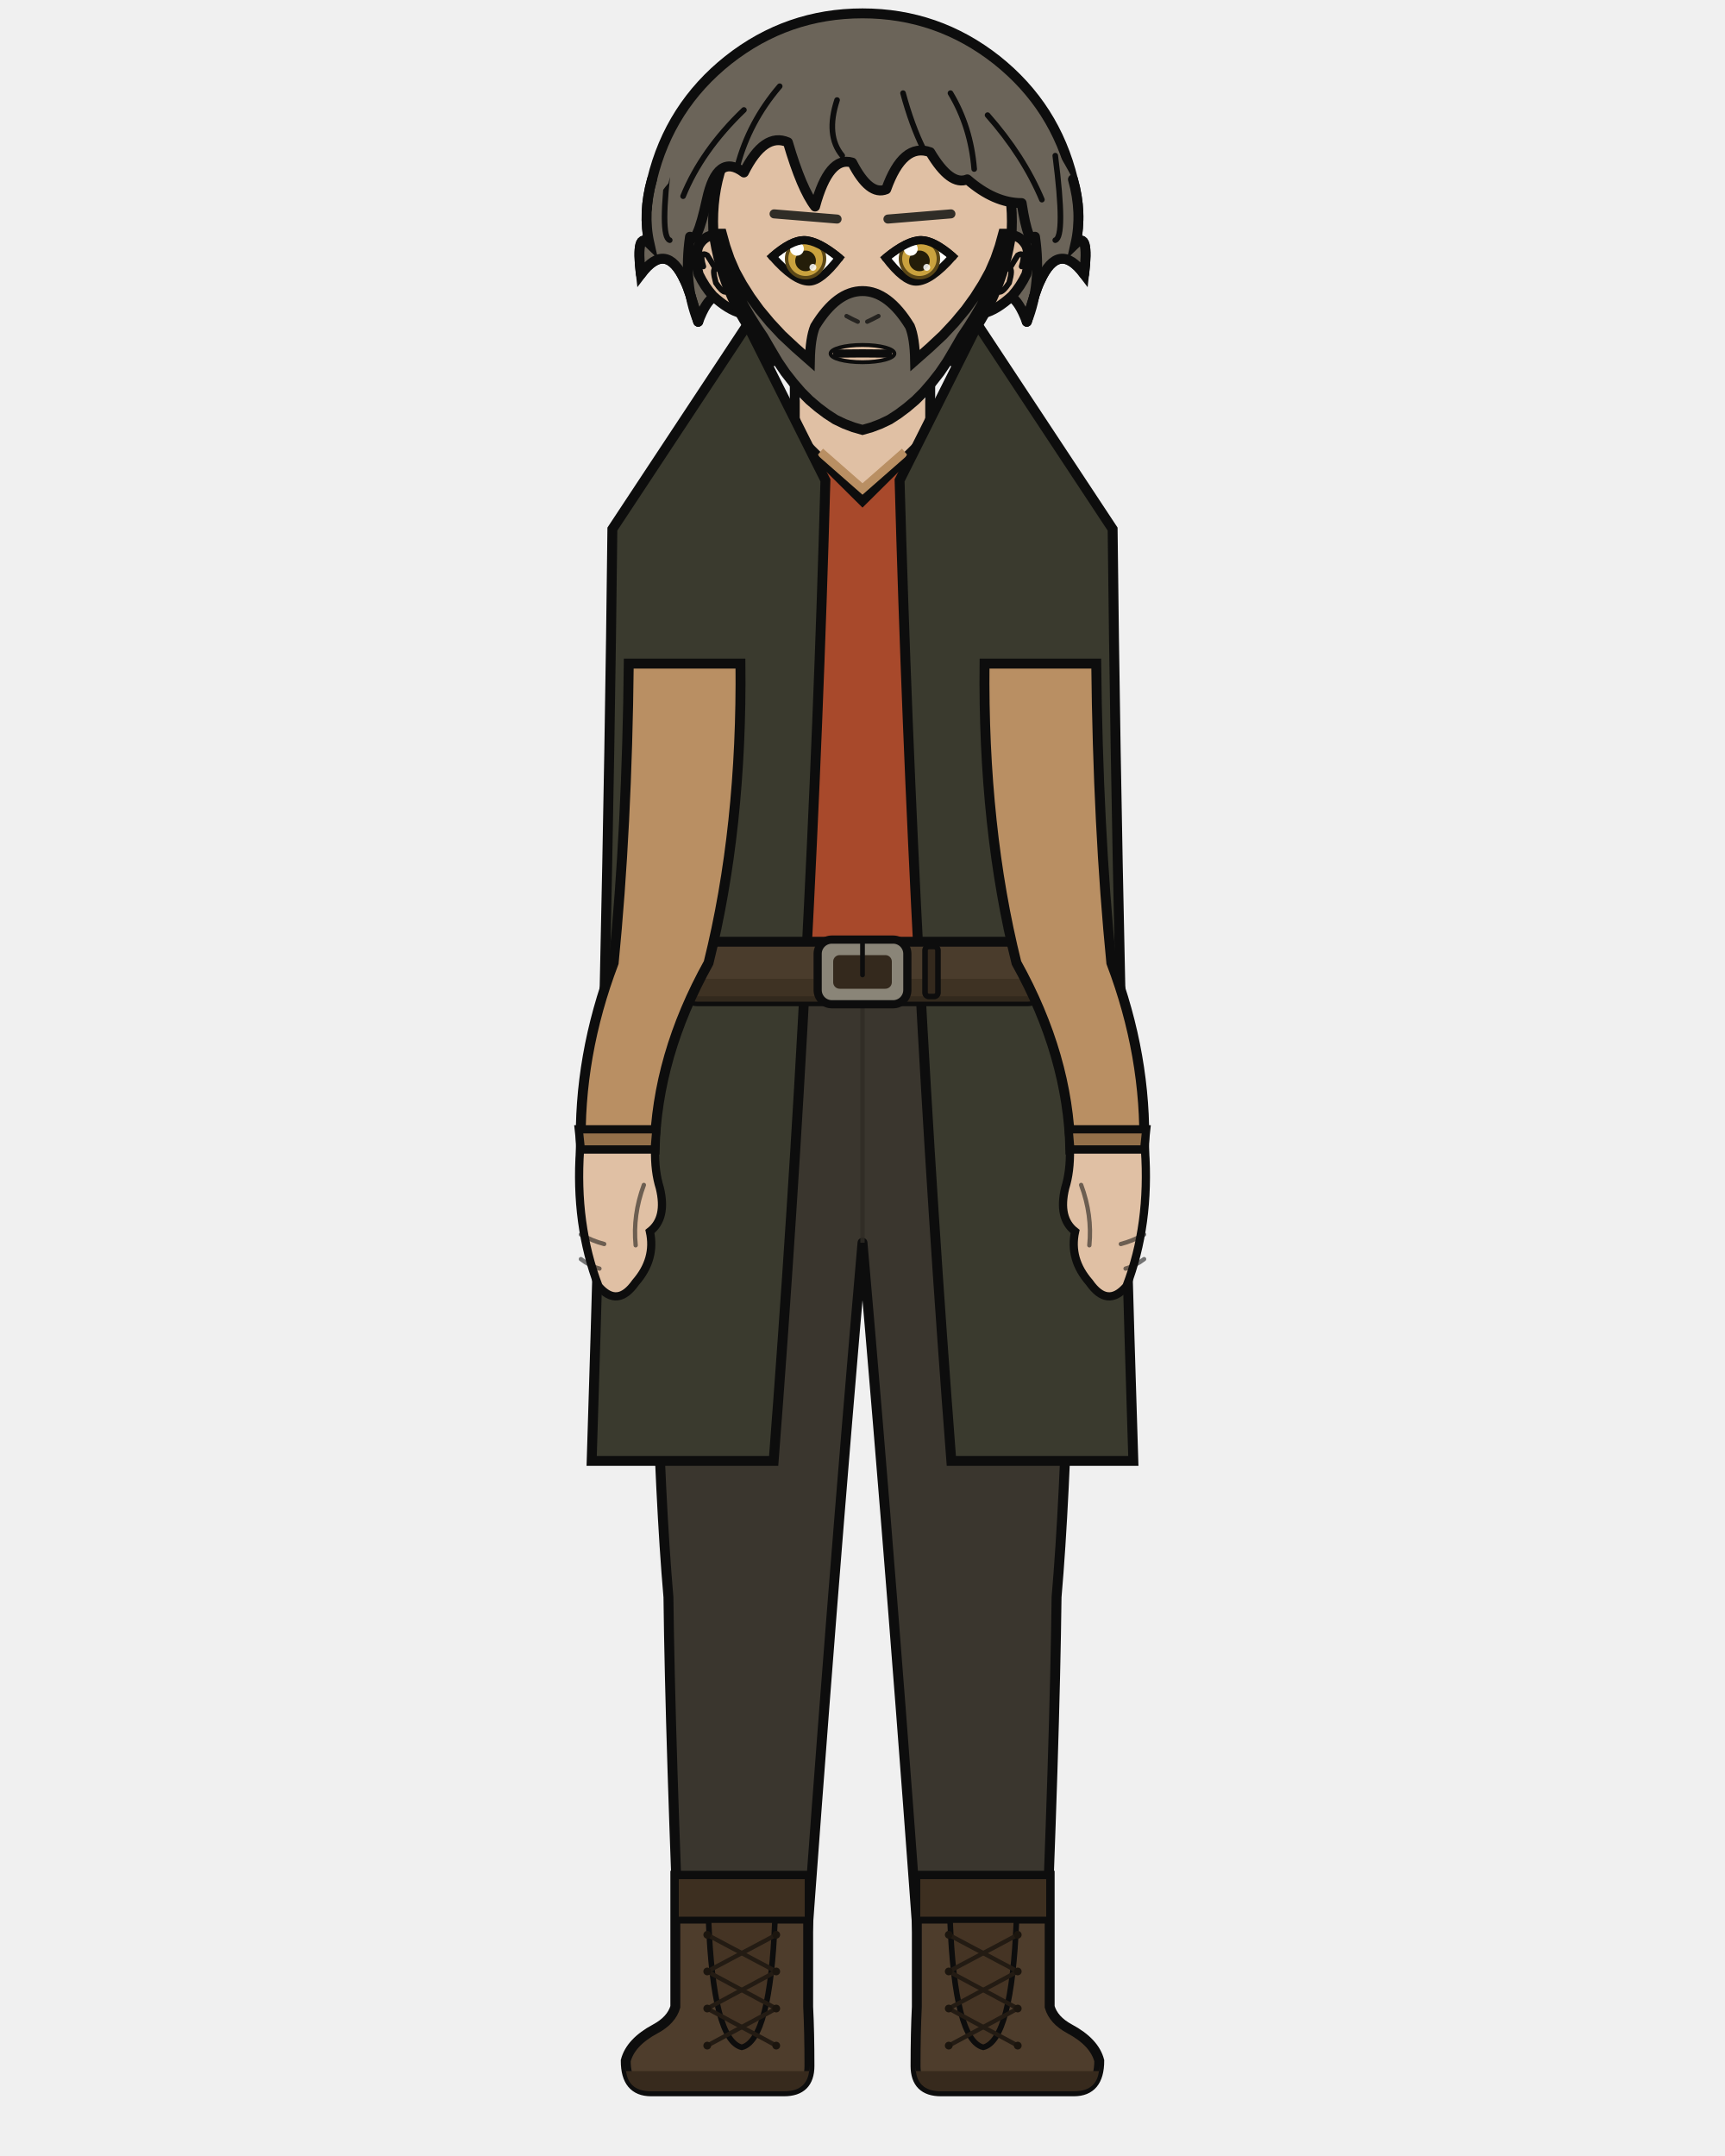
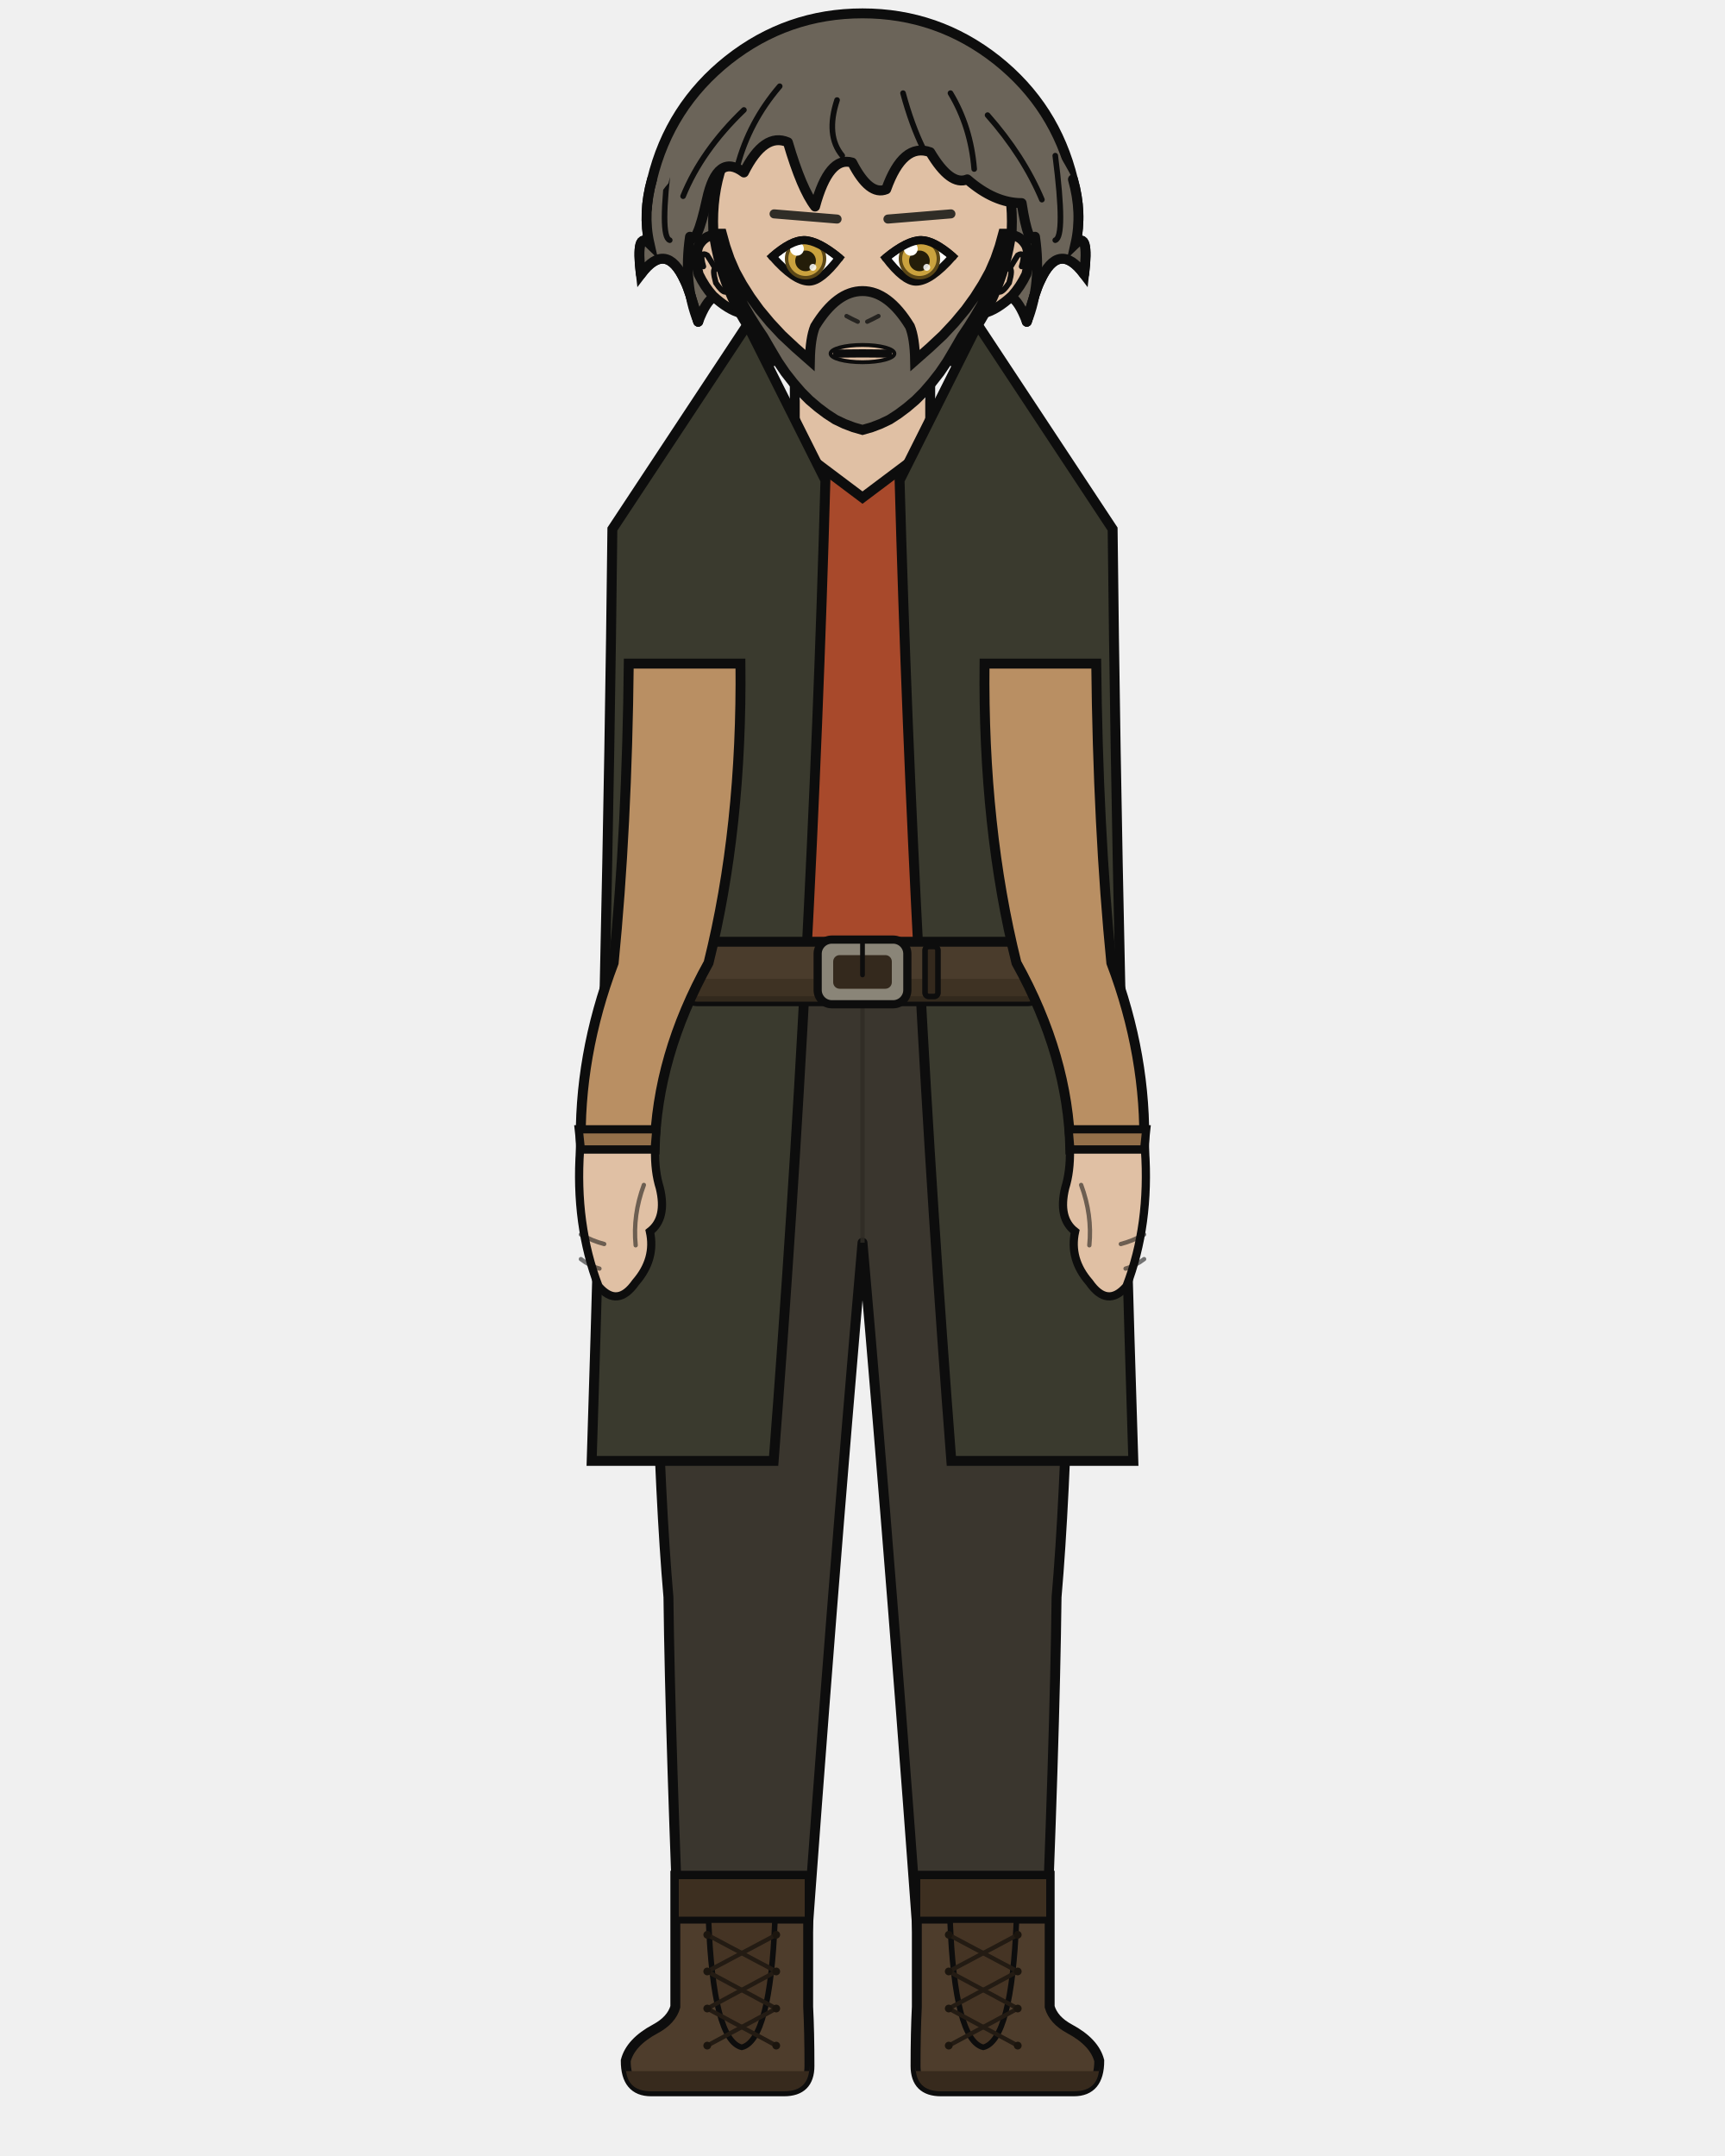
<svg xmlns="http://www.w3.org/2000/svg" width="400" height="500" viewBox="0 0 400 500">
  <defs>
    <clipPath id="hair-front">
      <path d="M 161.9 74.6 Q 158.4 65.9 160.0 54.9 Q 161.5 57.3 163.9 46.3 Q 166.3 35.3 172.5 40.0 Q 177.2 30.6 182.7 33.0 Q 185.9 43.9 189.0 47.9 Q 192.2 36.1 197.6 37.7 Q 201.6 45.5 205.5 43.9 Q 209.4 33.0 215.7 35.3 Q 220.4 43.2 224.3 41.6 Q 230.6 47.1 236.9 47.1 Q 238.5 57.3 240.0 54.9 Q 241.6 65.9 238.1 74.6 Q 240.0 67.5 241.2 65.1 Q 245.5 55.7 251.4 63.6 Q 252.6 53.4 249.4 56.5 Q 251.0 49.4 248.8 41.6 Q 241.3 26.9 228.6 17.0 Q 216.0 7.1 200.0 7.1 Q 184.0 7.1 171.4 17.0 Q 158.7 26.9 155.0 42.5 Q 149.0 49.4 150.6 56.5 Q 147.4 53.4 148.6 63.6 Q 154.5 55.7 158.8 65.1 Q 160.0 67.5 161.9 74.6 Z" />
    </clipPath>
  </defs>
  <path d="M 151.2 41.6 Q 155.3 24.7 168.9 13.9 Q 182.6 3.1 200.0 3.1 Q 217.4 3.1 231.1 13.9 Q 244.7 24.7 248.8 41.6 Q 251.0 49.4 249.4 56.5 Q 252.6 53.4 251.4 63.6 Q 245.5 55.7 241.2 65.1 Q 240.0 67.5 238.1 74.6 Q 234.5 65.1 230.6 70.6 Q 226.7 73.0 221.2 84.0 Q 211.8 73.0 200.0 75.3 Q 188.2 73.0 178.8 84.0 Q 173.3 73.0 169.4 70.6 Q 165.5 65.1 161.9 74.6 Q 160.0 67.5 158.8 65.1 Q 154.5 55.7 148.6 63.6 Q 147.4 53.4 150.6 56.5 Q 149.0 49.4 151.2 41.6 Z" fill="#6b6459" />
  <path d="M 151.2 41.6 Q 155.3 24.7 168.9 13.9 Q 182.6 3.1 200.0 3.1 Q 217.4 3.1 231.1 13.9 Q 244.7 24.7 248.8 41.6 Q 251.0 49.4 249.4 56.5 Q 252.6 53.4 251.4 63.6 Q 245.5 55.7 241.2 65.1 Q 240.0 67.5 238.1 74.6 Q 234.5 65.1 230.6 70.6 Q 226.7 73.0 221.2 84.0 Q 211.8 73.0 200.0 75.3 Q 188.2 73.0 178.8 84.0 Q 173.3 73.0 169.4 70.6 Q 165.5 65.1 161.9 74.6 Q 160.0 67.5 158.8 65.1 Q 154.5 55.7 148.6 63.6 Q 147.4 53.4 150.6 56.5 Q 149.0 49.4 151.2 41.6 Z" fill="none" stroke="#0d0d0d" stroke-width="2.3" stroke-linecap="round" stroke-linejoin="round" />
  <rect x="184.3" y="86.7" width="31.4" height="34.1" rx="11.0" fill="#e0c0a4" />
  <line x1="184.3" y1="86.7" x2="184.3" y2="120.9" stroke="#0d0d0d" stroke-width="2.3" />
  <line x1="215.7" y1="86.7" x2="215.7" y2="120.9" stroke="#0d0d0d" stroke-width="2.3" />
  <path d="M 151.2 225.3 L 248.8 225.3 Q 248.8 326.9 245.0 370.4 Q 244.6 403.7 242.0 465.4 L 214.0 465.4 Q 207.2 370.4 200.0 288.2 Q 192.8 370.4 186.0 465.4 L 158.0 465.4 Q 155.4 403.7 155.0 370.4 Q 151.2 326.9 151.2 225.3 Z" fill="#3a362e" stroke="#0d0d0d" stroke-width="2.3" stroke-linejoin="round" />
  <line x1="200.0" y1="232.9" x2="200.0" y2="288.2" stroke="#2e2b24" stroke-width="1.0" opacity="0.8" />
  <path d="M 153.3 235.4 Q 163.7 254.3 174.1 279.4" fill="none" stroke="#2e2b24" stroke-width="1.0" opacity="0.8" />
  <path d="M 246.7 235.4 Q 236.3 254.3 225.9 279.4" fill="none" stroke="#2e2b24" stroke-width="1.0" opacity="0.8" />
  <path d="M 187.4 435.0 L 187.4 465.4 Q 187.7 471.3 187.7 479.1 Q 187.7 485.0 181.8 485.0 L 151.0 485.0 Q 145.1 485.0 145.1 477.9 Q 146.2 473.6 152.0 470.5 Q 155.7 468.5 156.6 465.4 L 156.6 435.0 Z" fill="#4e3d2c" stroke="#0d0d0d" stroke-width="2.3" />
  <path d="M 187.7 480.3 L 145.1 480.3 L 145.1 479.1 Q 145.1 485.0 151.0 485.0 L 181.8 485.0 Q 187.7 485.0 187.7 479.1 Z" fill="#372a1d" />
  <rect x="156.6" y="435.0" width="30.8" height="10.3" fill="#3d2f20" stroke="#0d0d0d" stroke-width="1.6" />
  <path d="M 164.3 445.3 L 179.7 445.3 Q 178.6 473.2 172.0 474.8 Q 165.4 473.2 164.3 445.3 Z" fill="#453424" stroke="#0d0d0d" stroke-width="1.3" />
  <line x1="180.0" y1="448.7" x2="164.0" y2="457.2" stroke="#231b13" stroke-width="1.0" stroke-linecap="round" />
  <line x1="164.0" y1="448.7" x2="180.0" y2="457.2" stroke="#231b13" stroke-width="1.0" stroke-linecap="round" />
  <line x1="180.0" y1="457.2" x2="164.0" y2="465.8" stroke="#231b13" stroke-width="1.0" stroke-linecap="round" />
  <line x1="164.0" y1="457.2" x2="180.0" y2="465.8" stroke="#231b13" stroke-width="1.0" stroke-linecap="round" />
  <line x1="180.0" y1="465.8" x2="164.0" y2="474.4" stroke="#231b13" stroke-width="1.0" stroke-linecap="round" />
  <line x1="164.0" y1="465.8" x2="180.0" y2="474.4" stroke="#231b13" stroke-width="1.0" stroke-linecap="round" />
  <circle cx="164.0" cy="448.7" r="0.9" fill="#1b150e" />
  <circle cx="180.0" cy="448.7" r="0.9" fill="#1b150e" />
  <circle cx="164.0" cy="457.2" r="0.9" fill="#1b150e" />
  <circle cx="180.0" cy="457.2" r="0.9" fill="#1b150e" />
  <circle cx="164.0" cy="465.8" r="0.9" fill="#1b150e" />
  <circle cx="180.0" cy="465.8" r="0.9" fill="#1b150e" />
  <circle cx="164.0" cy="474.4" r="0.9" fill="#1b150e" />
  <circle cx="180.0" cy="474.4" r="0.9" fill="#1b150e" />
  <path d="M 212.6 435.0 L 212.6 465.4 Q 212.3 471.3 212.3 479.1 Q 212.3 485.0 218.2 485.0 L 249.0 485.0 Q 254.9 485.0 254.9 477.9 Q 253.8 473.6 248.0 470.5 Q 244.3 468.5 243.4 465.4 L 243.4 435.0 Z" fill="#4e3d2c" stroke="#0d0d0d" stroke-width="2.3" />
  <path d="M 212.3 480.3 L 254.9 480.3 L 254.9 479.1 Q 254.9 485.0 249.0 485.0 L 218.2 485.0 Q 212.3 485.0 212.3 479.1 Z" fill="#372a1d" />
  <rect x="212.6" y="435.0" width="30.8" height="10.3" fill="#3d2f20" stroke="#0d0d0d" stroke-width="1.6" />
  <path d="M 220.3 445.3 L 235.7 445.3 Q 234.6 473.2 228.0 474.8 Q 221.4 473.2 220.3 445.3 Z" fill="#453424" stroke="#0d0d0d" stroke-width="1.3" />
  <line x1="236.0" y1="448.7" x2="220.0" y2="457.2" stroke="#231b13" stroke-width="1.0" stroke-linecap="round" />
  <line x1="220.0" y1="448.7" x2="236.0" y2="457.2" stroke="#231b13" stroke-width="1.0" stroke-linecap="round" />
  <line x1="236.0" y1="457.2" x2="220.0" y2="465.8" stroke="#231b13" stroke-width="1.0" stroke-linecap="round" />
  <line x1="220.0" y1="457.2" x2="236.0" y2="465.8" stroke="#231b13" stroke-width="1.0" stroke-linecap="round" />
  <line x1="236.0" y1="465.8" x2="220.0" y2="474.4" stroke="#231b13" stroke-width="1.0" stroke-linecap="round" />
  <line x1="220.0" y1="465.8" x2="236.0" y2="474.4" stroke="#231b13" stroke-width="1.0" stroke-linecap="round" />
  <circle cx="220.0" cy="448.7" r="0.9" fill="#1b150e" />
  <circle cx="236.0" cy="448.7" r="0.9" fill="#1b150e" />
  <circle cx="220.0" cy="457.2" r="0.9" fill="#1b150e" />
  <circle cx="236.0" cy="457.2" r="0.9" fill="#1b150e" />
  <circle cx="220.0" cy="465.8" r="0.9" fill="#1b150e" />
  <circle cx="236.0" cy="465.8" r="0.9" fill="#1b150e" />
  <circle cx="220.0" cy="474.4" r="0.9" fill="#1b150e" />
  <circle cx="236.0" cy="474.4" r="0.9" fill="#1b150e" />
-   <path d="M 187.4 103.6 Q 171.6 121.4 143.3 132.3 Q 143.3 153.9 157.5 153.9 Q 157.5 192.0 160.3 223.3 Q 159.9 224.4 159.9 225.3 L 240.1 225.3 Q 240.1 224.4 239.7 223.3 Q 242.5 192.0 242.5 153.9 Q 256.7 153.9 256.7 132.3 Q 235.2 112.2 212.6 103.6 L 200.0 116.1 Z" fill="#a8492b" stroke="#0d0d0d" stroke-width="2.3" />
-   <path d="M 190.2 104.8 L 200.0 113.4 L 209.8 104.8" fill="none" stroke="#b98f63" stroke-width="2.0" />
+   <path d="M 180.8 101.2 Q 171.6 121.4 143.3 132.3 Q 143.3 153.9 157.5 153.9 Q 157.5 192.0 160.3 223.3 Q 159.9 224.4 159.9 225.3 L 240.1 225.3 Q 240.1 224.4 239.7 223.3 Q 242.5 192.0 242.5 153.9 Q 256.7 153.9 256.7 132.3 Q 235.2 112.2 219.2 101.2 L 215.7 101.2 L 215.7 103.6 L 200.0 115.4 L 184.3 103.6 L 184.3 101.2 Z" fill="#a8492b" stroke="#0d0d0d" stroke-width="2.3" />
  <path d="M 191.4 111.4 L 173.3 75.3 L 142.0 122.7 Q 140.9 223.3 137.2 338.8 L 179.4 338.8 Q 188.3 223.3 191.4 111.4 Z" fill="#3a3a2e" stroke="#0d0d0d" stroke-width="2.3" />
  <path d="M 208.6 111.4 L 226.7 75.3 L 258.0 122.7 Q 259.1 223.3 262.8 338.8 L 220.6 338.8 Q 211.7 223.3 208.6 111.4 Z" fill="#3a3a2e" stroke="#0d0d0d" stroke-width="2.3" />
  <rect x="159.1" y="218.4" width="81.8" height="13.8" rx="2.5" fill="#4a3c2c" stroke="#0d0d0d" stroke-width="2.3" />
  <rect x="159.1" y="227.0" width="81.8" height="5.3" rx="2.5" fill="#3b2f21" opacity="0.8" />
  <rect x="189.6" y="217.9" width="20.8" height="15.0" rx="3.3" fill="#8a8578" stroke="#0d0d0d" stroke-width="1.9" />
  <rect x="193.2" y="221.5" width="13.6" height="7.8" rx="1.5" fill="#34291d" />
  <line x1="200.0" y1="217.9" x2="200.0" y2="226.1" stroke="#0d0d0d" stroke-width="1.1" stroke-linecap="round" />
  <rect x="214.5" y="219.5" width="3.0" height="11.6" rx="0.9" fill="#34291d" stroke="#0d0d0d" stroke-width="1.3" />
  <path d="M 171.7 153.9 L 145.8 153.9 Q 145.4 192.0 142.3 223.3 Q 134.1 244.9 134.7 266.6 L 151.8 266.6 Q 152.3 244.9 164.3 223.3 Q 172.1 192.0 171.7 153.9 Z" fill="#b98f63" stroke="#0d0d0d" stroke-width="2.3" />
  <path d="M 134.2 261.9 L 152.2 261.9 L 151.8 266.6 L 134.7 266.6 Z" fill="#94704a" stroke="#0d0d0d" stroke-width="1.9" />
  <path d="M 134.5 266.6 Q 133.3 284.0 138.8 298.3 Q 143.2 303.4 147.4 297.4 Q 152.1 292.0 150.7 285.6 Q 154.7 282.5 153.0 275.5 Q 151.8 271.7 151.9 266.6 Z" fill="#e0c0a4" stroke="#0d0d0d" stroke-width="1.9" />
  <path d="M 149.3 274.8 Q 146.7 281.8 147.4 288.8" fill="none" stroke="#0d0d0d" stroke-width="1.0" opacity="0.55" stroke-linecap="round" />
  <path d="M 134.7 286.3 Q 137.4 287.8 140.1 288.5" fill="none" stroke="#0d0d0d" stroke-width="1.0" opacity="0.55" stroke-linecap="round" />
  <path d="M 134.7 292.0 Q 136.8 293.6 139.0 294.2" fill="none" stroke="#0d0d0d" stroke-width="1.0" opacity="0.55" stroke-linecap="round" />
  <path d="M 228.3 153.9 L 254.2 153.9 Q 254.6 192.0 257.7 223.3 Q 265.9 244.9 265.3 266.6 L 248.2 266.6 Q 247.7 244.9 235.7 223.3 Q 227.9 192.0 228.3 153.9 Z" fill="#b98f63" stroke="#0d0d0d" stroke-width="2.3" />
  <path d="M 247.8 261.9 L 265.8 261.9 L 265.3 266.6 L 248.2 266.6 Z" fill="#94704a" stroke="#0d0d0d" stroke-width="1.9" />
  <path d="M 265.5 266.6 Q 266.7 284.0 261.2 298.3 Q 256.8 303.4 252.6 297.4 Q 247.9 292.0 249.3 285.6 Q 245.3 282.5 247.0 275.5 Q 248.2 271.7 248.1 266.6 Z" fill="#e0c0a4" stroke="#0d0d0d" stroke-width="1.9" />
  <path d="M 250.7 274.8 Q 253.3 281.8 252.6 288.8" fill="none" stroke="#0d0d0d" stroke-width="1.0" opacity="0.55" stroke-linecap="round" />
  <path d="M 265.3 286.3 Q 262.6 287.8 259.9 288.5" fill="none" stroke="#0d0d0d" stroke-width="1.0" opacity="0.55" stroke-linecap="round" />
  <path d="M 265.3 292.0 Q 263.2 293.6 261.0 294.2" fill="none" stroke="#0d0d0d" stroke-width="1.0" opacity="0.55" stroke-linecap="round" />
  <path d="M 165.6 54.5 Q 163.3 54.7 162.0 57.0 Q 161.0 59.5 162.0 63.6 Q 163.4 66.5 165.3 68.6 Q 168.9 71.9 171.8 72.6 Z" fill="#e0c0a4" />
  <path d="M 165.6 54.5 Q 163.3 54.7 162.0 57.0 Q 161.0 59.5 162.0 63.6 Q 163.4 66.5 165.3 68.6 Q 168.9 71.9 171.8 72.6" fill="none" stroke="#0d0d0d" stroke-width="2.3" stroke-linecap="round" />
  <path d="M 163.1 61.8 Q 162.5 59.8 162.8 59.1 Q 163.2 58.7 164.0 59.2 Q 164.9 60.6 165.9 62.3 Q 165.1 62.3 166.0 65.6 Q 167.4 67.7 168.2 67.7" fill="none" stroke="#0d0d0d" stroke-width="1.3" stroke-linecap="round" />
  <path d="M 234.4 54.5 Q 236.7 54.7 238.0 57.0 Q 239.0 59.5 238.0 63.6 Q 236.6 66.5 234.7 68.6 Q 231.1 71.9 228.2 72.6 Z" fill="#e0c0a4" />
  <path d="M 234.4 54.5 Q 236.7 54.7 238.0 57.0 Q 239.0 59.5 238.0 63.6 Q 236.6 66.5 234.7 68.6 Q 231.1 71.9 228.2 72.6" fill="none" stroke="#0d0d0d" stroke-width="2.3" stroke-linecap="round" />
  <path d="M 236.9 61.8 Q 237.5 59.8 237.2 59.1 Q 236.8 58.7 236.0 59.2 Q 235.1 60.6 234.1 62.3 Q 234.9 62.3 234.0 65.6 Q 232.6 67.7 231.8 67.7" fill="none" stroke="#0d0d0d" stroke-width="1.3" stroke-linecap="round" />
  <path d="M 200.0 14.1 Q 214.6 14.1 225.0 25.6 Q 235.3 37.1 234.6 53.4 Q 232.4 70.1 221.5 82.2 Q 211.7 94.6 200.0 94.6 Q 188.3 94.6 178.5 82.2 Q 167.6 70.1 165.4 53.4 Q 164.7 37.1 175.0 25.6 Q 185.4 14.1 200.0 14.1 Z" fill="#e0c0a4" />
  <path d="M 178.5 82.2 Q 167.6 70.1 165.4 53.4 Q 164.7 37.1 175.0 25.6 Q 185.4 14.1 200.0 14.1 Q 214.6 14.1 225.0 25.6 Q 235.3 37.1 234.6 53.4 Q 232.4 70.1 221.5 82.2" fill="none" stroke="#0d0d0d" stroke-width="2.3" stroke-linecap="round" />
  <path d="M 221.5 82.2 Q 211.7 94.6 200.0 94.6 Q 188.3 94.6 178.5 82.2" fill="none" stroke="#0d0d0d" stroke-width="1.4" stroke-linecap="round" />
  <path d="M 165.9 54.2 L 166.4 56.5 L 167.1 58.9 L 168.0 61.3 L 168.9 63.7 L 170.0 66.1 L 171.2 68.5 L 172.5 70.9 L 173.9 73.3 L 175.4 75.7 L 177.0 78.1 L 177.0 78.1 L 178.8 81.2 L 180.4 83.9 L 182.1 86.4 L 183.9 88.7 L 185.8 90.9 L 187.7 92.8 L 189.7 94.5 L 191.7 96.0 L 193.7 97.3 L 195.8 98.3 L 197.9 99.1 L 200.0 99.7 L 202.1 99.1 L 204.2 98.3 L 206.3 97.3 L 208.3 96.0 L 210.3 94.5 L 212.3 92.8 L 214.2 90.9 L 216.1 88.7 L 217.9 86.4 L 219.6 83.9 L 221.2 81.2 L 223.0 78.1 L 224.6 75.7 L 226.1 73.3 L 227.5 70.9 L 228.8 68.5 L 230.0 66.1 L 231.1 63.7 L 232.0 61.3 L 232.9 58.9 L 233.6 56.5 L 234.1 54.2 L 232.6 54.2 L 231.8 57.1 L 230.8 60.0 L 229.5 63.0 L 227.9 65.9 L 226.0 68.9 L 223.9 71.8 L 221.4 74.8 L 218.7 77.7 L 215.6 80.6 L 212.2 83.6 Q 212.1 78.4 211.0 75.7 Q 206.0 67.5 200.0 67.5 Q 194.0 67.5 189.0 75.7 Q 187.9 78.4 187.8 83.6 L 184.4 80.6 L 181.3 77.7 L 178.6 74.8 L 176.1 71.8 L 174.0 68.9 L 172.1 65.9 L 170.5 63.0 L 169.2 60.0 L 168.2 57.1 L 167.4 54.2 Z" fill="#6b6459" stroke="#0d0d0d" stroke-width="2.3" />
  <ellipse cx="200.0" cy="82.0" rx="7.4" ry="2.0" fill="#e0c0a4" stroke="#0d0d0d" stroke-width="0.9" />
  <line x1="194.1" y1="50.8" x2="179.5" y2="49.6" stroke="#302d27" stroke-width="2.1" stroke-linecap="round" />
  <defs>
    <clipPath id="eye-l">
      <path d="M 194.6 59.8 Q 189.6 55.7 186.4 55.7 Q 183.5 55.7 179.1 59.5 Q 184.2 65.3 187.6 65.3 Q 190.4 65.3 194.6 59.8 Z" />
    </clipPath>
  </defs>
  <path d="M 194.6 59.8 Q 189.6 55.7 186.4 55.7 Q 183.5 55.7 179.1 59.5 Q 184.2 65.3 187.6 65.3 Q 190.4 65.3 194.6 59.8 Z" fill="white" stroke="#0d0d0d" stroke-width="1.9" />
  <g clip-path="url(#eye-l)">
    <circle cx="186.8" cy="60.0" r="4.8" fill="#5b4717" />
    <circle cx="186.8" cy="60.0" r="4.0" fill="#caa23e" />
    <circle cx="186.8" cy="60.5" r="2.4" fill="#241d09" />
    <circle cx="184.8" cy="57.7" r="1.6" fill="white" />
    <circle cx="188.5" cy="62.0" r="0.8" fill="white" opacity="0.85" />
  </g>
  <path d="M 194.6 59.8 Q 189.6 55.7 186.4 55.7 Q 183.5 55.7 179.1 59.5" fill="none" stroke="#0d0d0d" stroke-width="1.9" stroke-linecap="round" />
  <line x1="205.9" y1="50.8" x2="220.5" y2="49.6" stroke="#302d27" stroke-width="2.1" stroke-linecap="round" />
  <defs>
    <clipPath id="eye-r">
      <path d="M 205.4 59.8 Q 210.4 55.7 213.6 55.7 Q 216.5 55.7 220.9 59.5 Q 215.8 65.3 212.4 65.3 Q 209.6 65.3 205.4 59.8 Z" />
    </clipPath>
  </defs>
  <path d="M 205.4 59.8 Q 210.4 55.7 213.6 55.7 Q 216.5 55.7 220.9 59.5 Q 215.8 65.3 212.4 65.3 Q 209.6 65.3 205.4 59.8 Z" fill="white" stroke="#0d0d0d" stroke-width="1.9" />
  <g clip-path="url(#eye-r)">
    <circle cx="213.2" cy="60.0" r="4.8" fill="#5b4717" />
    <circle cx="213.2" cy="60.0" r="4.0" fill="#caa23e" />
    <circle cx="213.2" cy="60.5" r="2.4" fill="#241d09" />
    <circle cx="211.2" cy="57.7" r="1.6" fill="white" />
    <circle cx="214.9" cy="62.0" r="0.8" fill="white" opacity="0.85" />
  </g>
  <path d="M 205.4 59.8 Q 210.4 55.7 213.6 55.7 Q 216.5 55.7 220.9 59.5" fill="none" stroke="#0d0d0d" stroke-width="1.9" stroke-linecap="round" />
  <path d="M 196.3 73.3 Q 197.6 74.0 198.9 74.6" fill="none" stroke="#0d0d0d" stroke-width="1.0" opacity="0.75" stroke-linecap="round" />
  <path d="M 203.7 73.3 Q 202.4 74.0 201.1 74.6" fill="none" stroke="#0d0d0d" stroke-width="1.0" opacity="0.75" stroke-linecap="round" />
  <path d="M 194.1 82.0 Q 200.0 81.9 205.9 82.0" fill="none" stroke="#0d0d0d" stroke-width="1.9" stroke-linecap="round" />
  <path d="M 161.9 74.6 Q 158.4 65.9 160.0 54.9 Q 161.5 57.3 163.9 46.3 Q 166.3 35.3 172.5 40.0 Q 177.2 30.6 182.7 33.0 Q 185.9 43.9 189.0 47.9 Q 192.2 36.1 197.6 37.7 Q 201.6 45.5 205.5 43.9 Q 209.4 33.0 215.7 35.3 Q 220.4 43.2 224.3 41.6 Q 230.6 47.1 236.9 47.1 Q 238.5 57.3 240.0 54.9 Q 241.6 65.9 238.1 74.6 Q 240.0 67.5 241.2 65.1 Q 245.5 55.7 251.4 63.6 Q 252.6 53.4 249.4 56.5 Q 251.0 49.4 248.8 41.6 Q 241.3 26.9 228.6 17.0 Q 216.0 7.1 200.0 7.1 Q 184.0 7.1 171.4 17.0 Q 158.7 26.9 155.0 42.5 Q 149.0 49.4 150.6 56.5 Q 147.4 53.4 148.6 63.6 Q 154.5 55.7 158.8 65.1 Q 160.0 67.5 161.9 74.6 Z" fill="#6b6459" />
  <path d="M 161.9 74.6 Q 158.4 65.9 160.0 54.9 Q 161.5 57.3 163.9 46.3 Q 166.3 35.3 172.5 40.0 Q 177.2 30.6 182.7 33.0 Q 185.9 43.9 189.0 47.9 Q 192.2 36.1 197.6 37.7 Q 201.6 45.5 205.5 43.9 Q 209.4 33.0 215.7 35.3 Q 220.4 43.2 224.3 41.6 Q 230.6 47.1 236.9 47.1 Q 238.5 57.3 240.0 54.9 Q 241.6 65.9 238.1 74.6" fill="none" stroke="#0d0d0d" stroke-width="2.3" stroke-linecap="round" stroke-linejoin="round" />
  <path d="M 238.1 74.6 Q 240.0 67.5 241.2 65.1 Q 245.5 55.7 251.4 63.6 Q 252.6 53.4 249.4 56.5 Q 251.0 49.4 248.8 41.6" fill="none" stroke="#0d0d0d" stroke-width="2.3" stroke-linecap="round" />
  <path d="M 161.9 74.6 Q 160.0 67.5 158.8 65.1 Q 154.5 55.7 148.6 63.6 Q 147.4 53.4 150.6 56.5 Q 149.0 49.4 151.2 41.6" fill="none" stroke="#0d0d0d" stroke-width="2.3" stroke-linecap="round" />
  <path d="M 180.8 20.0 Q 173.7 28.3 171.0 38.5" fill="none" stroke="#0d0d0d" stroke-width="1.3" stroke-linecap="round" clip-path="url(#hair-front)" />
  <path d="M 194.1 23.2 Q 191.4 31.4 195.3 36.1" fill="none" stroke="#0d0d0d" stroke-width="1.3" stroke-linecap="round" clip-path="url(#hair-front)" />
  <path d="M 209.4 21.6 Q 211.4 29.0 214.1 34.5" fill="none" stroke="#0d0d0d" stroke-width="1.3" stroke-linecap="round" clip-path="url(#hair-front)" />
  <path d="M 220.4 21.6 Q 225.1 29.4 225.9 39.2" fill="none" stroke="#0d0d0d" stroke-width="1.3" stroke-linecap="round" clip-path="url(#hair-front)" />
  <path d="M 229.0 26.7 Q 237.3 36.1 241.6 46.3" fill="none" stroke="#0d0d0d" stroke-width="1.3" stroke-linecap="round" clip-path="url(#hair-front)" />
  <path d="M 172.5 25.5 Q 162.7 34.9 158.4 45.5" fill="none" stroke="#0d0d0d" stroke-width="1.3" stroke-linecap="round" clip-path="url(#hair-front)" />
  <path d="M 244.7 36.1 Q 247.1 54.9 244.7 55.7" fill="none" stroke="#0d0d0d" stroke-width="1.3" stroke-linecap="round" clip-path="url(#hair-front)" />
  <path d="M 155.3 36.1 Q 152.9 54.9 155.3 55.7" fill="none" stroke="#0d0d0d" stroke-width="1.3" stroke-linecap="round" clip-path="url(#hair-front)" />
</svg>
